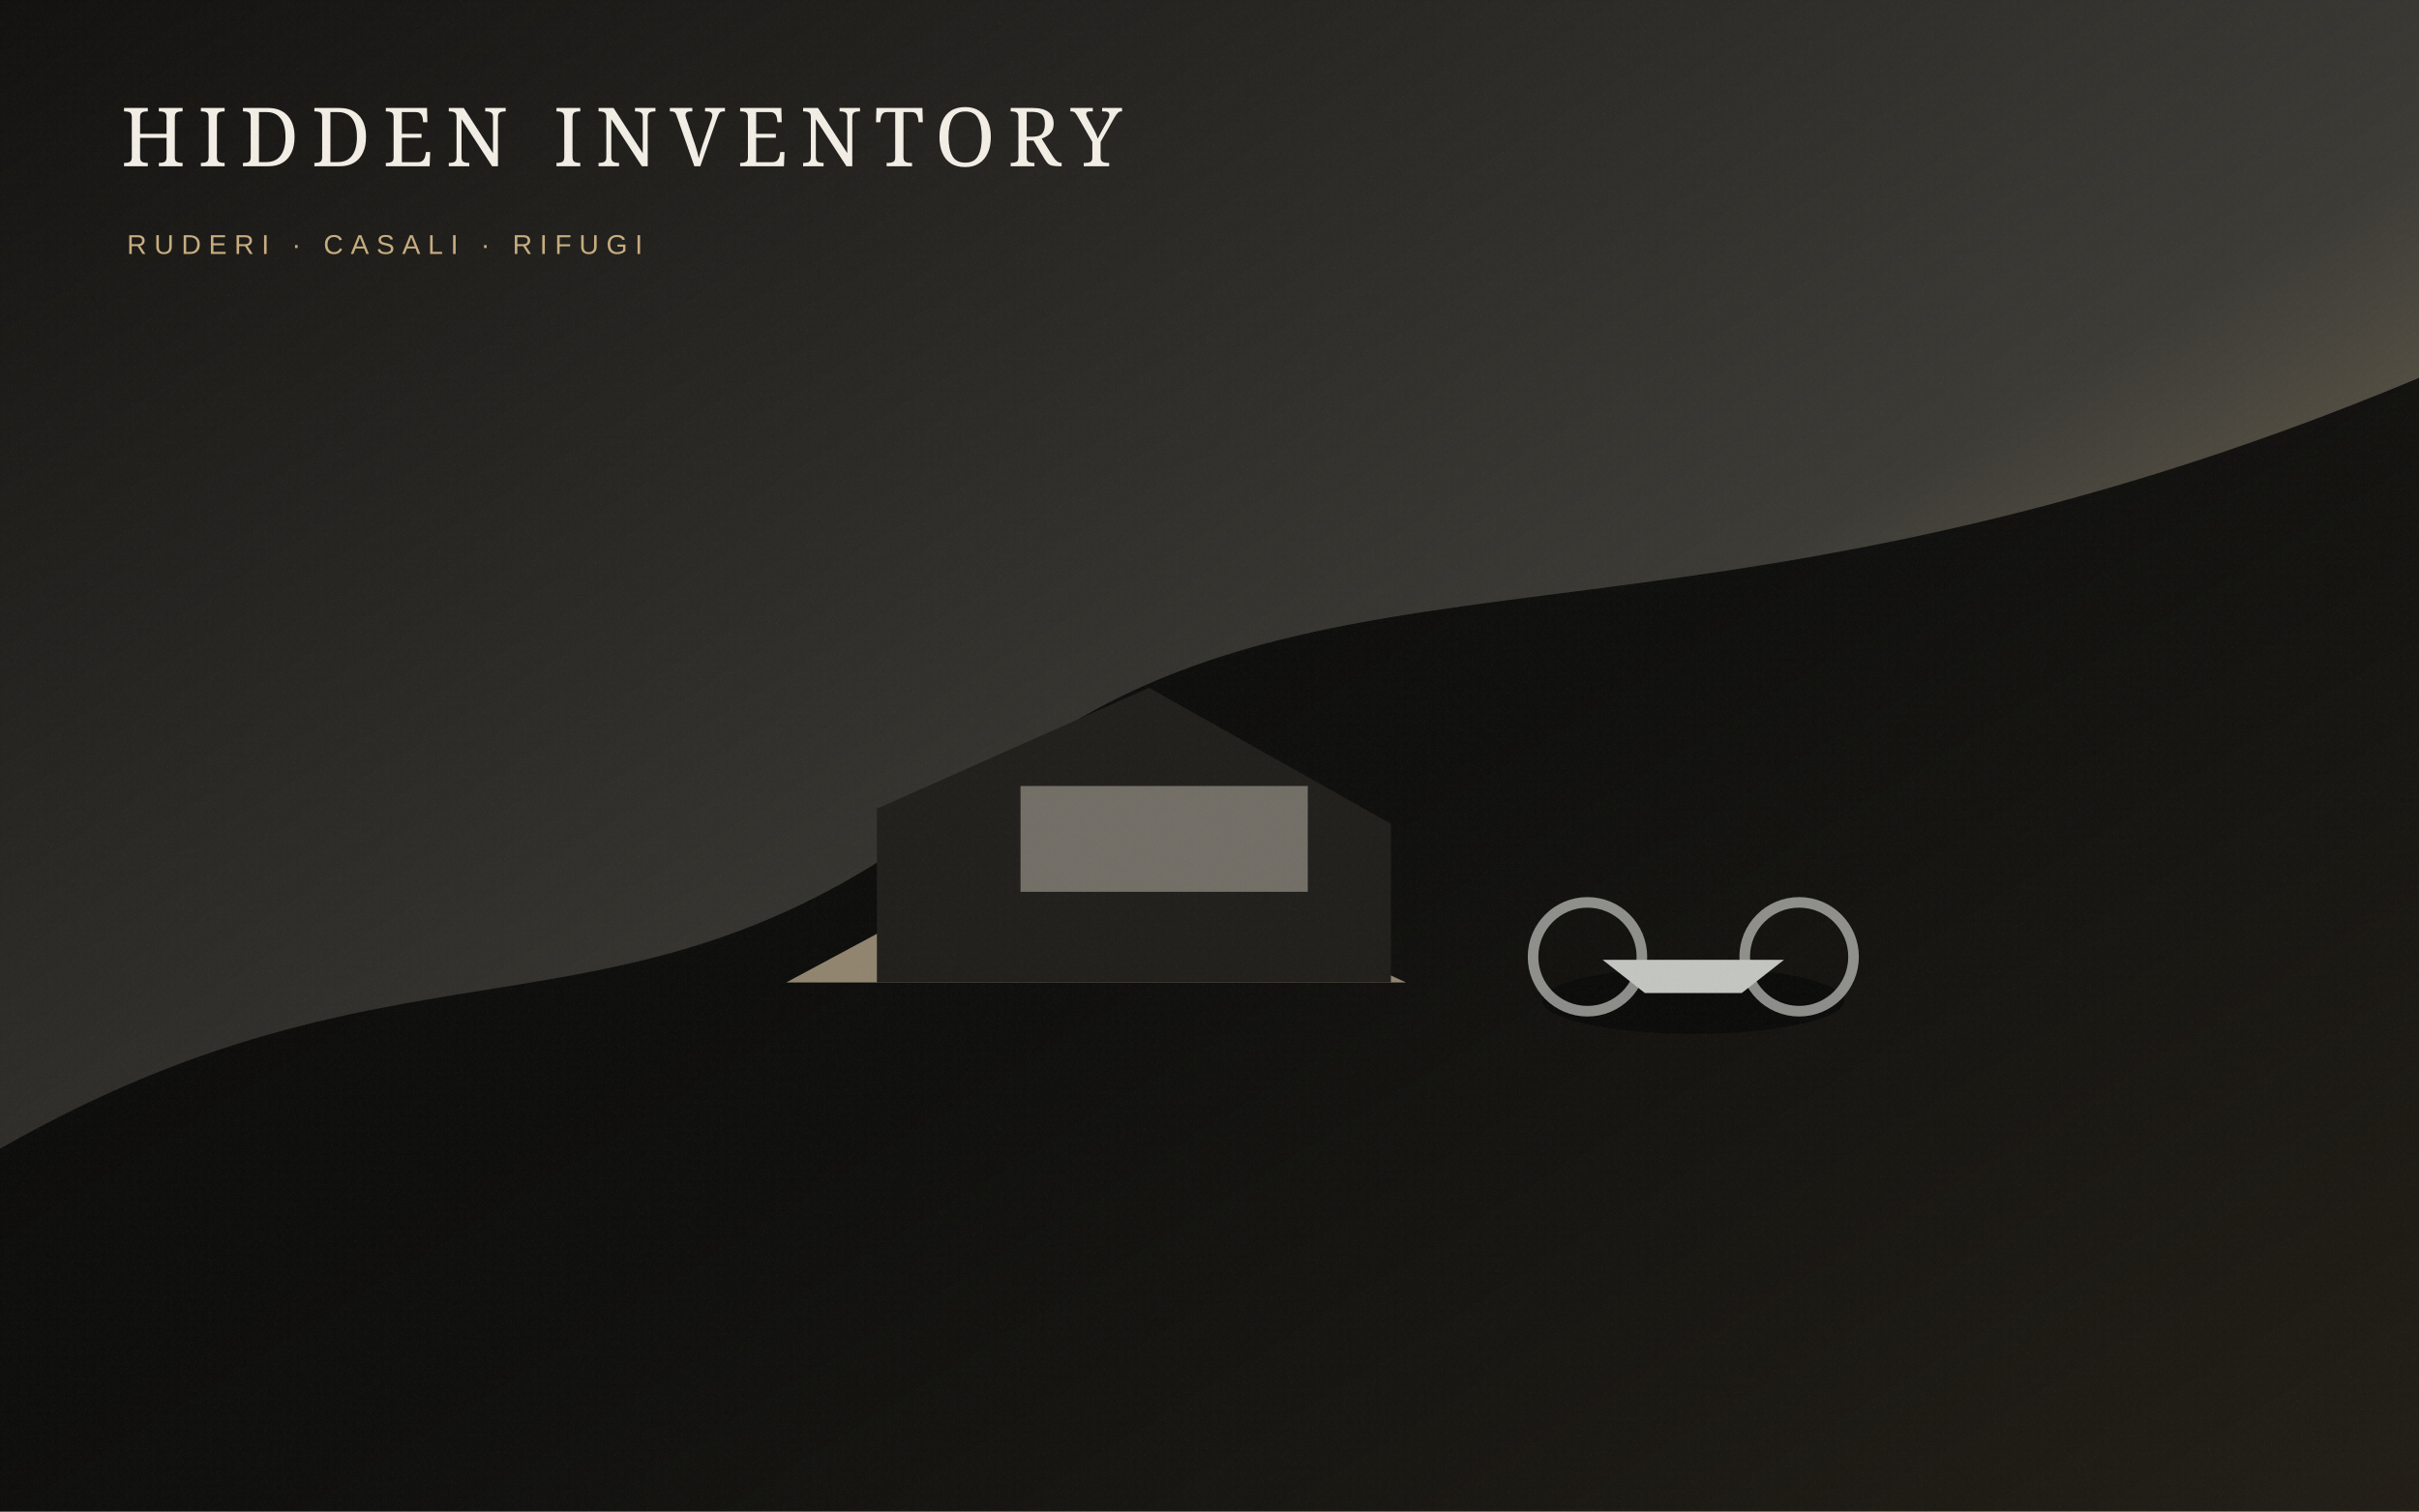
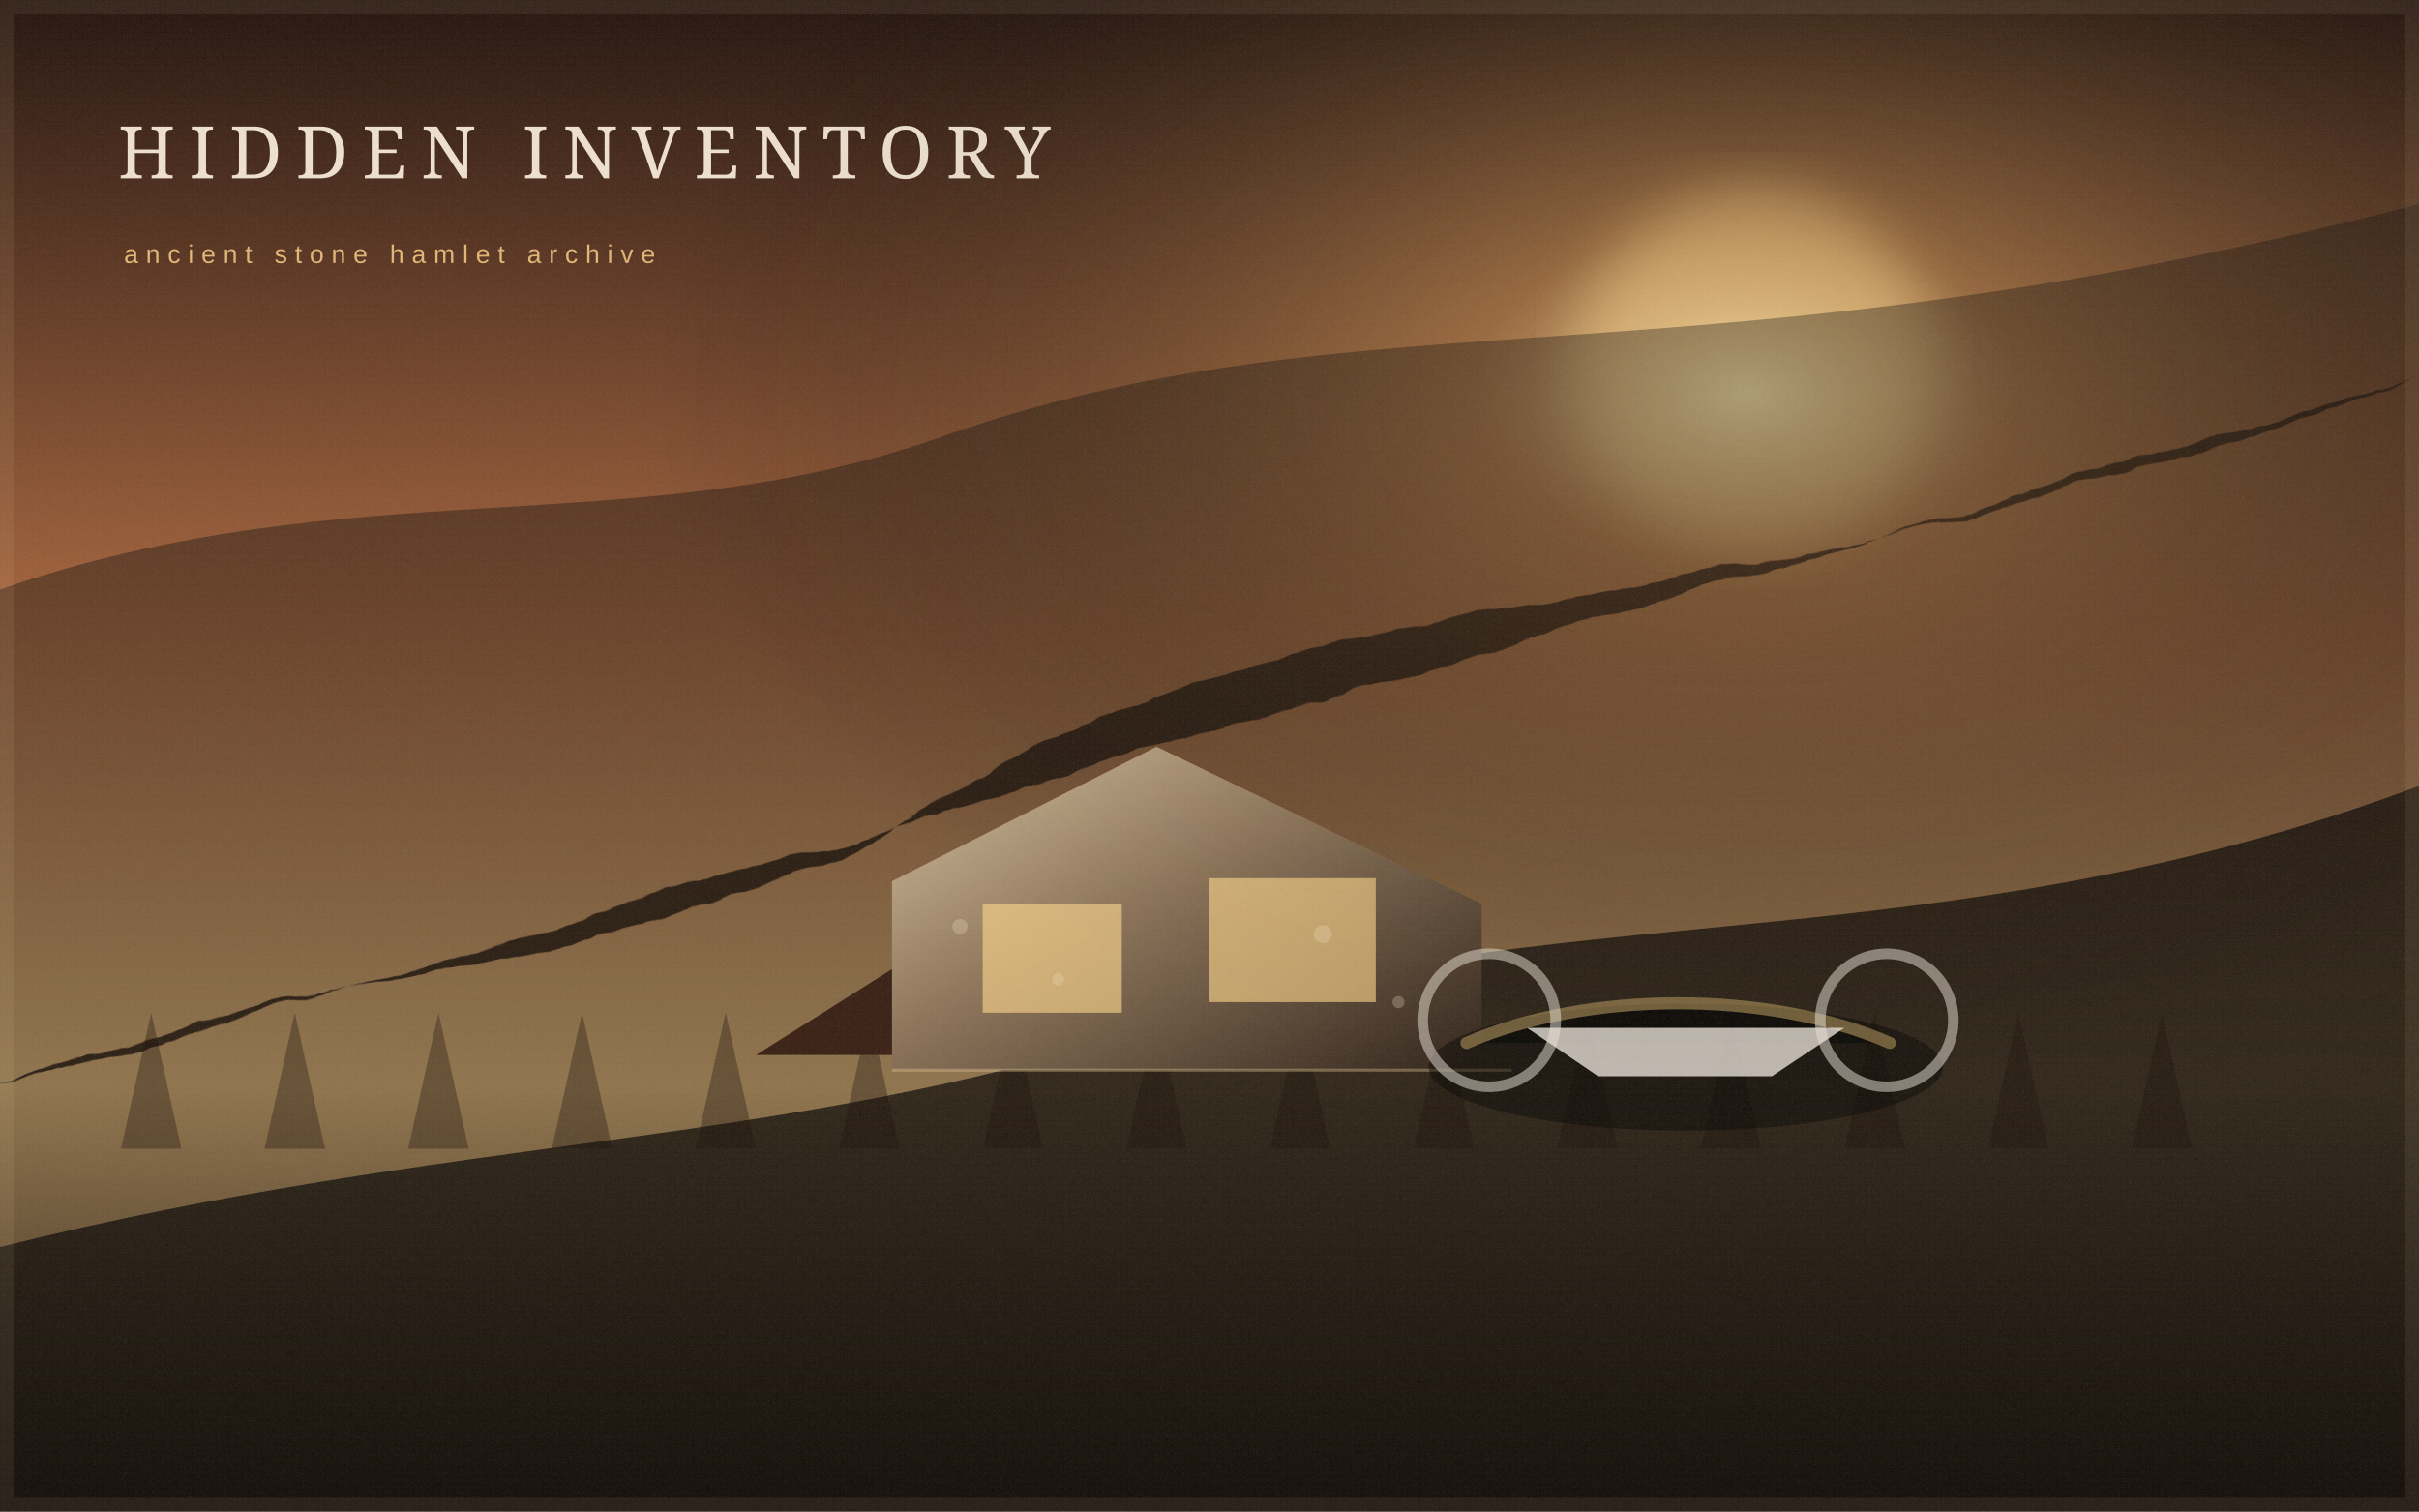
- <svg xmlns="http://www.w3.org/2000/svg" viewBox="0 0 1600 1000">
+ <svg xmlns="http://www.w3.org/2000/svg" viewBox="0 0 1600 1000" role="img" aria-label="HIDDEN INVENTORY">
  <defs>
-     <linearGradient id="g" x1="0" y1="0" x2="1" y2="1">
-       <stop stop-color="#11100e" />
-       <stop offset=".55" stop-color="#3b3a35" />
-       <stop offset="1" stop-color="#c8ad7f" />
+     <linearGradient id="sky" x1="0" y1="0" x2="0" y2="1">
+       <stop stop-color="#25150f" />
+       <stop offset=".42" stop-color="#a9673f" />
+       <stop offset=".72" stop-color="#e7bc7b" />
+       <stop offset="1" stop-color="#372012" />
    </linearGradient>
-     <filter id="n">
-       <feTurbulence baseFrequency=".7" numOctaves="2" stitchTiles="stitch" />
+     <radialGradient id="sun" cx="72%" cy="26%" r="45%">
+       <stop stop-color="#fff1bc" stop-opacity=".85" />
+       <stop offset=".25" stop-color="#d9a15e" stop-opacity=".38" />
+       <stop offset="1" stop-color="#000" stop-opacity="0" />
+     </radialGradient>
+     <linearGradient id="stone" x1="0" y1="0" x2="1" y2="1">
+       <stop stop-color="#d9c3a0" />
+       <stop offset=".45" stop-color="#8d7459" />
+       <stop offset="1" stop-color="#302319" />
+     </linearGradient>
+     <filter id="soft">
+       <feGaussianBlur stdDeviation="18" />
+     </filter>
+     <filter id="grain">
+       <feTurbulence baseFrequency=".9" numOctaves="4" seed="7" />
      <feColorMatrix type="saturate" values="0" />
      <feComponentTransfer>
-         <feFuncA type="table" tableValues="0 .18" />
+         <feFuncA type="table" tableValues="0 .16" />
      </feComponentTransfer>
    </filter>
+     <filter id="photo">
+       <feTurbulence type="fractalNoise" baseFrequency=".015" numOctaves="5" seed="12" />
+       <feDisplacementMap in="SourceGraphic" scale="10" />
+     </filter>
  </defs>
-   <rect fill="url(#g)" width="1600" height="1000" />
-   <path d="M0 760 C280 600 420 710 650 520 C870 338 1110 455 1600 250 L1600 1000 L0 1000Z" fill="#070706" opacity=".86" />
-   <path d="M520 650 L710 548 L930 650 Z" fill="#91856f" />
-   <path d="M580 650 V535 L760 455 L920 545 V650 Z" fill="#211f1b" />
-   <rect x="675" y="520" width="190" height="70" fill="#d8d0c3" opacity=".45" />
-   <ellipse cx="1120" cy="662" rx="100" ry="22" fill="#0b0b0a" />
-   <path d="M1060 635 h120 l-28 22 h-64z" fill="#c4c6c1" />
-   <circle cx="1050" cy="633" r="36" fill="none" stroke="#c4c6c1" stroke-width="7" opacity=".7" />
-   <circle cx="1190" cy="633" r="36" fill="none" stroke="#c4c6c1" stroke-width="7" opacity=".7" />
-   <text x="80" y="110" fill="#f3efe6" font-family="Georgia" font-size="54" letter-spacing="8">HIDDEN INVENTORY</text>
-   <text x="84" y="168" fill="#c8ad7f" font-family="Arial" font-size="18" letter-spacing="5">RUDERI · CASALI · RIFUGI</text>
-   <rect filter="url(#n)" width="1600" height="1000" opacity=".4" />
+   <rect width="1600" height="1000" fill="url(#sky)" />
+   <rect width="1600" height="1000" fill="url(#sun)" />
+   <circle cx="1160" cy="245" r="120" fill="#ffd98b" opacity=".42" filter="url(#soft)" />
+   <path d="M0 390 C230 310 420 360 620 290 C900 190 1120 260 1600 135 L1600 1000 L0 1000Z" fill="#17130f" opacity=".42" />
+   <path d="M0 720 C250 620 420 650 620 530 C880 370 1110 430 1600 250" fill="#24180f" opacity=".9" filter="url(#photo)" />
+   <path d="M0 825 C300 750 520 760 760 680 C1020 590 1280 640 1600 520 L1600 1000 L0 1000Z" fill="#0c0a07" opacity=".72" />
+   <g opacity=".34">
+     <path d="M80 760 l20 -90 l20 90z" fill="#191008" />
+     <path d="M175 760 l20 -90 l20 90z" fill="#191008" />
+     <path d="M270 760 l20 -90 l20 90z" fill="#191008" />
+     <path d="M365 760 l20 -90 l20 90z" fill="#191008" />
+     <path d="M460 760 l20 -90 l20 90z" fill="#191008" />
+     <path d="M555 760 l20 -90 l20 90z" fill="#191008" />
+     <path d="M650 760 l20 -90 l20 90z" fill="#191008" />
+     <path d="M745 760 l20 -90 l20 90z" fill="#191008" />
+     <path d="M840 760 l20 -90 l20 90z" fill="#191008" />
+     <path d="M935 760 l20 -90 l20 90z" fill="#191008" />
+     <path d="M1030 760 l20 -90 l20 90z" fill="#191008" />
+     <path d="M1125 760 l20 -90 l20 90z" fill="#191008" />
+     <path d="M1220 760 l20 -90 l20 90z" fill="#191008" />
+     <path d="M1315 760 l20 -90 l20 90z" fill="#191008" />
+     <path d="M1410 760 l20 -90 l20 90z" fill="#191008" />
+   </g>
+   <g transform="translate(0 8)">
+     <path d="M500 690 L690 570 L860 690 Z" fill="#3b2115" />
+     <path d="M590 700 V575 L765 486 L980 590 V700 Z" fill="url(#stone)" />
+     <path d="M650 662 h92 v-72 h-92z M800 655 h110 v-82 h-110z" fill="#ffd98b" opacity=".62" />
+     <path d="M590 700 H1000" stroke="#f1d19a" stroke-opacity=".35" stroke-width="2" />
+     <g fill="#f1ddbd" opacity=".28">
+       <circle cx="635" cy="605" r="5" />
+       <circle cx="700" cy="640" r="4" />
+       <circle cx="875" cy="610" r="6" />
+       <circle cx="925" cy="655" r="4" />
+     </g>
+   </g>
+   <ellipse cx="1115" cy="706" rx="170" ry="42" fill="#070604" opacity=".48" />
+   <path d="M970 690 C1050 655 1170 655 1250 690" stroke="#d9b66f" stroke-width="8" stroke-linecap="round" opacity=".45" />
+   <path d="M1010 680 h210 l-48 32 h-115z" fill="#efe7dc" opacity=".78" />
+   <circle cx="985" cy="675" r="44" fill="none" stroke="#efe7dc" stroke-width="7" opacity=".5" />
+   <circle cx="1248" cy="675" r="44" fill="none" stroke="#efe7dc" stroke-width="7" opacity=".5" />
+   <text x="78" y="118" fill="#fff2df" font-family="Georgia,serif" font-size="48" letter-spacing="9" opacity=".92">HIDDEN INVENTORY</text>
+   <text x="82" y="174" fill="#f5c982" font-family="Arial,sans-serif" font-size="17" letter-spacing="5" opacity=".88">ancient stone hamlet archive</text>
+   <rect width="1600" height="1000" fill="url(#sun)" opacity=".25" />
+   <rect width="1600" height="1000" filter="url(#grain)" opacity=".75" />
+   <rect width="1600" height="1000" fill="none" stroke="#f2d6a6" stroke-opacity=".08" stroke-width="18" />
</svg>
